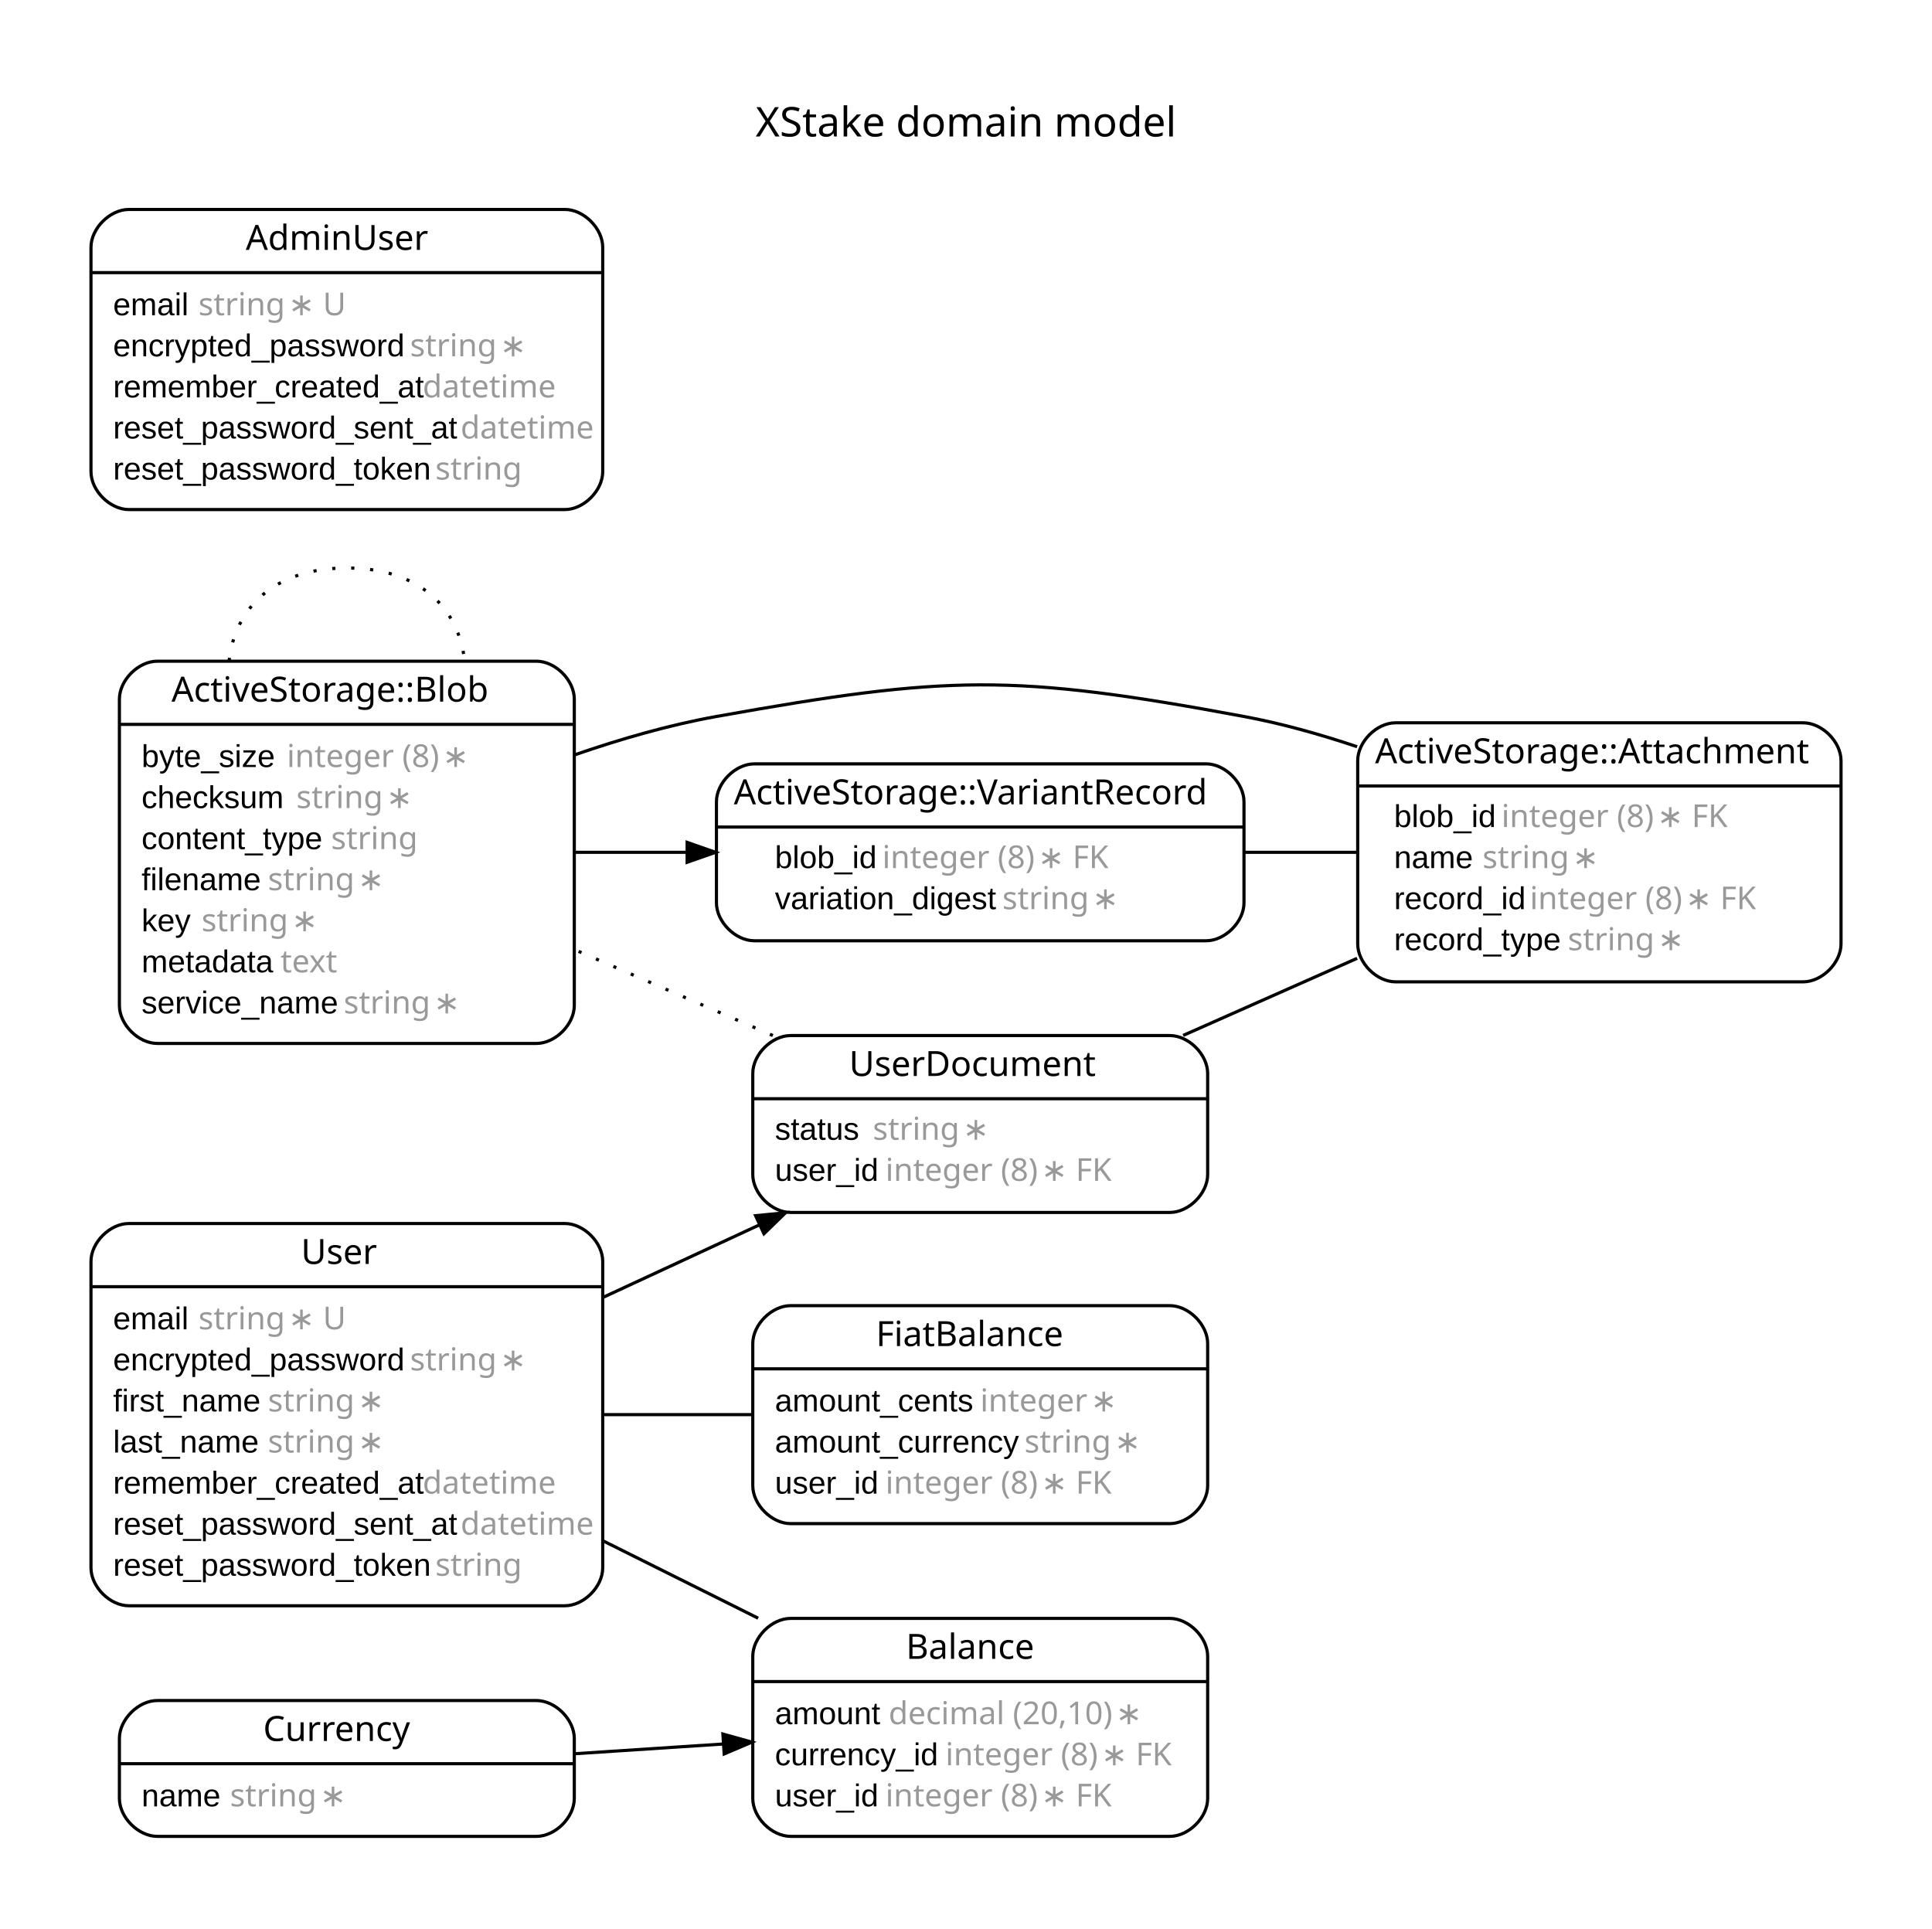
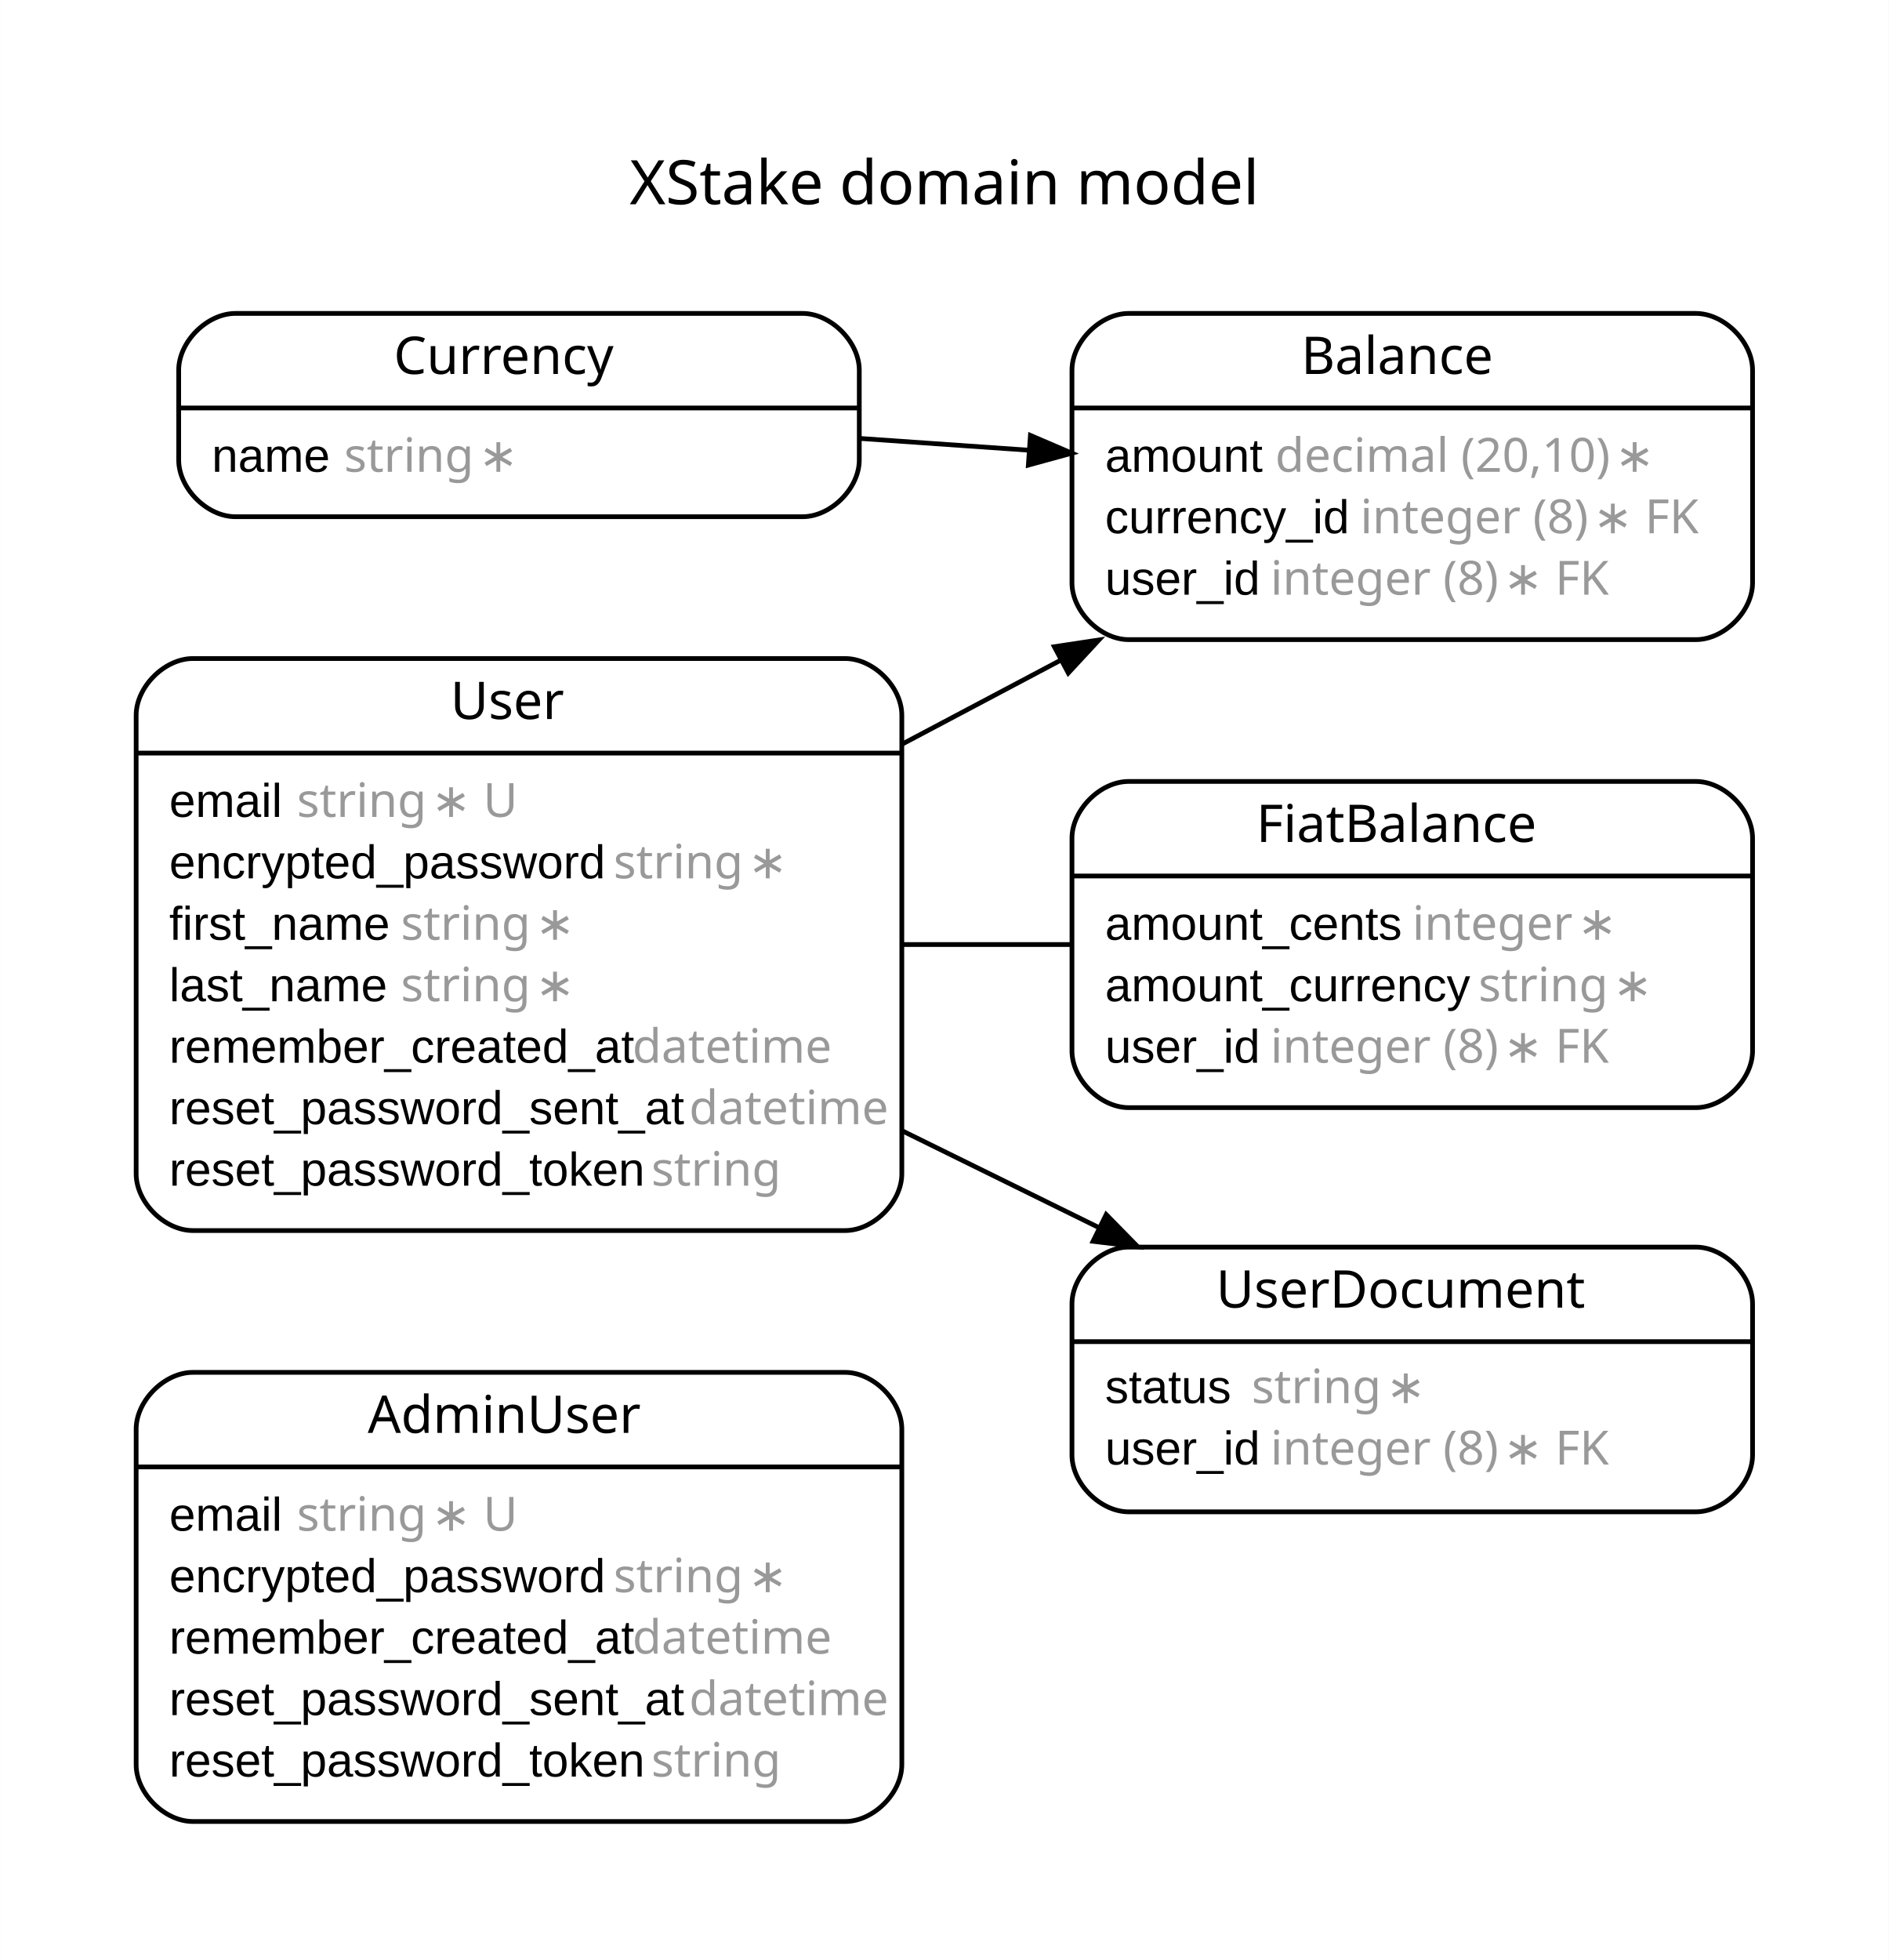
- <svg xmlns="http://www.w3.org/2000/svg" width="612pt" height="611pt" viewBox="0.00 0.00 611.60 610.60">
-   <g id="graph0" class="graph" transform="scale(1 1) rotate(0) translate(28.8 581.8)">
-     <polygon fill="white" stroke="transparent" points="-28.8,28.8 -28.8,-581.8 582.8,-581.8 582.8,28.8 -28.8,28.8" />
-     <text text-anchor="middle" x="277" y="-538.6" font-family="Arial Bold" font-size="13.00">XStake domain model</text>
+ <svg xmlns="http://www.w3.org/2000/svg" width="400pt" height="415pt" viewBox="0.00 0.00 399.60 414.60">
+   <g id="graph0" class="graph" transform="scale(1 1) rotate(0) translate(28.8 385.8)">
+     <polygon fill="white" stroke="transparent" points="-28.8,28.8 -28.8,-385.8 370.8,-385.8 370.8,28.8 -28.8,28.8" />
+     <text text-anchor="middle" x="171" y="-342.6" font-family="Arial Bold" font-size="13.00">XStake domain model</text>
    <g id="node1" class="node">
-       <path fill="none" stroke="black" d="M413,-271C413,-271 542,-271 542,-271 548,-271 554,-277 554,-283 554,-283 554,-341 554,-341 554,-347 548,-353 542,-353 542,-353 413,-353 413,-353 407,-353 401,-347 401,-341 401,-341 401,-283 401,-283 401,-277 407,-271 413,-271" />
-       <text text-anchor="start" x="406.5" y="-340.2" font-family="Arial Bold" font-size="11.00">ActiveStorage::Attachment</text>
-       <polyline fill="none" stroke="black" points="401,-333 554,-333 " />
-       <text text-anchor="start" x="412.5" y="-320" font-family="Arial" font-size="10.00">blob_id </text>
-       <text text-anchor="start" x="446.5" y="-320" font-family="Arial Italic" font-size="10.00" fill="#999999">integer (8) ∗ FK</text>
-       <text text-anchor="start" x="412.5" y="-307" font-family="Arial" font-size="10.00">name </text>
-       <text text-anchor="start" x="440.5" y="-307" font-family="Arial Italic" font-size="10.00" fill="#999999">string ∗</text>
-       <text text-anchor="start" x="412.5" y="-294" font-family="Arial" font-size="10.00">record_id </text>
-       <text text-anchor="start" x="455.5" y="-294" font-family="Arial Italic" font-size="10.00" fill="#999999">integer (8) ∗ FK</text>
-       <text text-anchor="start" x="412.5" y="-281" font-family="Arial" font-size="10.00">record_type </text>
-       <text text-anchor="start" x="467.5" y="-281" font-family="Arial Italic" font-size="10.00" fill="#999999">string ∗</text>
+       <path fill="none" stroke="black" d="M12,-0.5C12,-0.5 150,-0.5 150,-0.5 156,-0.5 162,-6.5 162,-12.5 162,-12.5 162,-83.5 162,-83.5 162,-89.5 156,-95.5 150,-95.5 150,-95.5 12,-95.5 12,-95.5 6,-95.5 0,-89.5 0,-83.5 0,-83.5 0,-12.5 0,-12.5 0,-6.5 6,-0.5 12,-0.5" />
+       <text text-anchor="start" x="49" y="-82.7" font-family="Arial Bold" font-size="11.00">AdminUser</text>
+       <polyline fill="none" stroke="black" points="0,-75.5 162,-75.5 " />
+       <text text-anchor="start" x="7" y="-62" font-family="Arial" font-size="10.00">email </text>
+       <text text-anchor="start" x="34" y="-62" font-family="Arial Italic" font-size="10.00" fill="#999999">string ∗ U</text>
+       <text text-anchor="start" x="7" y="-49" font-family="Arial" font-size="10.00">encrypted_password </text>
+       <text text-anchor="start" x="101" y="-49" font-family="Arial Italic" font-size="10.00" fill="#999999">string ∗</text>
+       <text text-anchor="start" x="7" y="-36" font-family="Arial" font-size="10.00">remember_created_at </text>
+       <text text-anchor="start" x="105" y="-36" font-family="Arial Italic" font-size="10.00" fill="#999999">datetime</text>
+       <text text-anchor="start" x="7" y="-23" font-family="Arial" font-size="10.00">reset_password_sent_at </text>
+       <text text-anchor="start" x="117" y="-23" font-family="Arial Italic" font-size="10.00" fill="#999999">datetime</text>
+       <text text-anchor="start" x="7" y="-10" font-family="Arial" font-size="10.00">reset_password_token </text>
+       <text text-anchor="start" x="109" y="-10" font-family="Arial Italic" font-size="10.00" fill="#999999">string</text>
    </g>
    <g id="node2" class="node">
-       <path fill="none" stroke="black" d="M21,-251.5C21,-251.5 141,-251.5 141,-251.5 147,-251.5 153,-257.5 153,-263.5 153,-263.5 153,-360.5 153,-360.5 153,-366.5 147,-372.5 141,-372.5 141,-372.5 21,-372.5 21,-372.5 15,-372.5 9,-366.5 9,-360.5 9,-360.5 9,-263.5 9,-263.5 9,-257.5 15,-251.5 21,-251.5" />
-       <text text-anchor="start" x="25.5" y="-359.7" font-family="Arial Bold" font-size="11.00">ActiveStorage::Blob</text>
-       <polyline fill="none" stroke="black" points="9,-352.5 153,-352.5 " />
-       <text text-anchor="start" x="16" y="-339" font-family="Arial" font-size="10.00">byte_size </text>
-       <text text-anchor="start" x="62" y="-339" font-family="Arial Italic" font-size="10.00" fill="#999999">integer (8) ∗</text>
-       <text text-anchor="start" x="16" y="-326" font-family="Arial" font-size="10.00">checksum </text>
-       <text text-anchor="start" x="65" y="-326" font-family="Arial Italic" font-size="10.00" fill="#999999">string ∗</text>
-       <text text-anchor="start" x="16" y="-313" font-family="Arial" font-size="10.00">content_type </text>
-       <text text-anchor="start" x="76" y="-313" font-family="Arial Italic" font-size="10.00" fill="#999999">string</text>
-       <text text-anchor="start" x="16" y="-300" font-family="Arial" font-size="10.00">filename </text>
-       <text text-anchor="start" x="56" y="-300" font-family="Arial Italic" font-size="10.00" fill="#999999">string ∗</text>
-       <text text-anchor="start" x="16" y="-287" font-family="Arial" font-size="10.00">key </text>
-       <text text-anchor="start" x="35" y="-287" font-family="Arial Italic" font-size="10.00" fill="#999999">string ∗</text>
-       <text text-anchor="start" x="16" y="-274" font-family="Arial" font-size="10.00">metadata </text>
-       <text text-anchor="start" x="60" y="-274" font-family="Arial Italic" font-size="10.00" fill="#999999">text</text>
-       <text text-anchor="start" x="16" y="-261" font-family="Arial" font-size="10.00">service_name </text>
-       <text text-anchor="start" x="80" y="-261" font-family="Arial Italic" font-size="10.00" fill="#999999">string ∗</text>
+       <path fill="none" stroke="black" d="M210,-250.5C210,-250.5 330,-250.5 330,-250.5 336,-250.5 342,-256.5 342,-262.5 342,-262.5 342,-307.5 342,-307.5 342,-313.5 336,-319.5 330,-319.5 330,-319.5 210,-319.5 210,-319.5 204,-319.5 198,-313.5 198,-307.5 198,-307.5 198,-262.5 198,-262.5 198,-256.5 204,-250.5 210,-250.5" />
+       <text text-anchor="start" x="246.5" y="-306.7" font-family="Arial Bold" font-size="11.00">Balance</text>
+       <polyline fill="none" stroke="black" points="198,-299.5 342,-299.5 " />
+       <text text-anchor="start" x="205" y="-286" font-family="Arial" font-size="10.00">amount </text>
+       <text text-anchor="start" x="241" y="-286" font-family="Arial Italic" font-size="10.00" fill="#999999">decimal (20,10) ∗</text>
+       <text text-anchor="start" x="205" y="-273" font-family="Arial" font-size="10.00">currency_id </text>
+       <text text-anchor="start" x="259" y="-273" font-family="Arial Italic" font-size="10.00" fill="#999999">integer (8) ∗ FK</text>
+       <text text-anchor="start" x="205" y="-260" font-family="Arial" font-size="10.00">user_id </text>
+       <text text-anchor="start" x="240" y="-260" font-family="Arial Italic" font-size="10.00" fill="#999999">integer (8) ∗ FK</text>
+     </g>
+     <g id="node3" class="node">
+       <path fill="none" stroke="black" d="M21,-276.5C21,-276.5 141,-276.5 141,-276.5 147,-276.5 153,-282.5 153,-288.5 153,-288.5 153,-307.5 153,-307.5 153,-313.5 147,-319.5 141,-319.5 141,-319.5 21,-319.5 21,-319.5 15,-319.5 9,-313.5 9,-307.5 9,-307.5 9,-288.5 9,-288.5 9,-282.5 15,-276.5 21,-276.5" />
+       <text text-anchor="start" x="54.5" y="-306.7" font-family="Arial Bold" font-size="11.00">Currency</text>
+       <polyline fill="none" stroke="black" points="9,-299.5 153,-299.5 " />
+       <text text-anchor="start" x="16" y="-286" font-family="Arial" font-size="10.00">name </text>
+       <text text-anchor="start" x="44" y="-286" font-family="Arial Italic" font-size="10.00" fill="#999999">string ∗</text>
    </g>
    <g id="edge4" class="edge">
-       <path fill="none" stroke="black" d="M153.29,-342.91C167.82,-347.93 183.2,-352.35 198,-355 271.06,-368.1 292.03,-368.58 365,-355 376.83,-352.8 389.02,-349.39 400.81,-345.43" />
-     </g>
-     <g id="edge10" class="edge">
-       <path fill="none" stroke="black" stroke-dasharray="1,5" d="M43.73,-372.57C45.53,-389.25 57.95,-402 81,-402 104.05,-402 116.47,-389.25 118.27,-372.57" />
-     </g>
-     <g id="node3" class="node">
-       <path fill="none" stroke="black" d="M210,-284C210,-284 353,-284 353,-284 359,-284 365,-290 365,-296 365,-296 365,-328 365,-328 365,-334 359,-340 353,-340 353,-340 210,-340 210,-340 204,-340 198,-334 198,-328 198,-328 198,-296 198,-296 198,-290 204,-284 210,-284" />
-       <text text-anchor="start" x="203.5" y="-327.2" font-family="Arial Bold" font-size="11.00">ActiveStorage::VariantRecord</text>
-       <polyline fill="none" stroke="black" points="198,-320 365,-320 " />
-       <text text-anchor="start" x="216.5" y="-307" font-family="Arial" font-size="10.00">blob_id </text>
-       <text text-anchor="start" x="250.5" y="-307" font-family="Arial Italic" font-size="10.00" fill="#999999">integer (8) ∗ FK</text>
-       <text text-anchor="start" x="216.5" y="-294" font-family="Arial" font-size="10.00">variation_digest </text>
-       <text text-anchor="start" x="288.5" y="-294" font-family="Arial Italic" font-size="10.00" fill="#999999">string ∗</text>
-     </g>
-     <g id="edge9" class="edge">
-       <path fill="none" stroke="black" d="M153.1,-312C164.63,-312 176.7,-312 188.64,-312" />
-       <polygon fill="black" stroke="black" points="188.72,-315.15 197.72,-312 188.72,-308.85 188.72,-315.15" />
-     </g>
-     <g id="edge5" class="edge">
-       <path fill="none" stroke="black" d="M365.05,-312C376.91,-312 389.07,-312 400.79,-312" />
+       <path fill="none" stroke="black" d="M153.23,-293.05C164.91,-292.24 177.08,-291.39 188.96,-290.56" />
+       <polygon fill="black" stroke="black" points="189.21,-293.7 197.97,-289.94 188.77,-287.42 189.21,-293.7" />
    </g>
    <g id="node4" class="node">
-       <path fill="none" stroke="black" d="M12,-420.5C12,-420.5 150,-420.5 150,-420.5 156,-420.5 162,-426.5 162,-432.5 162,-432.5 162,-503.5 162,-503.5 162,-509.5 156,-515.5 150,-515.5 150,-515.5 12,-515.5 12,-515.5 6,-515.5 0,-509.5 0,-503.5 0,-503.5 0,-432.5 0,-432.5 0,-426.5 6,-420.5 12,-420.5" />
-       <text text-anchor="start" x="49" y="-502.7" font-family="Arial Bold" font-size="11.00">AdminUser</text>
-       <polyline fill="none" stroke="black" points="0,-495.5 162,-495.5 " />
-       <text text-anchor="start" x="7" y="-482" font-family="Arial" font-size="10.00">email </text>
-       <text text-anchor="start" x="34" y="-482" font-family="Arial Italic" font-size="10.00" fill="#999999">string ∗ U</text>
-       <text text-anchor="start" x="7" y="-469" font-family="Arial" font-size="10.00">encrypted_password </text>
-       <text text-anchor="start" x="101" y="-469" font-family="Arial Italic" font-size="10.00" fill="#999999">string ∗</text>
-       <text text-anchor="start" x="7" y="-456" font-family="Arial" font-size="10.00">remember_created_at </text>
-       <text text-anchor="start" x="105" y="-456" font-family="Arial Italic" font-size="10.00" fill="#999999">datetime</text>
-       <text text-anchor="start" x="7" y="-443" font-family="Arial" font-size="10.00">reset_password_sent_at </text>
-       <text text-anchor="start" x="117" y="-443" font-family="Arial Italic" font-size="10.00" fill="#999999">datetime</text>
-       <text text-anchor="start" x="7" y="-430" font-family="Arial" font-size="10.00">reset_password_token </text>
-       <text text-anchor="start" x="109" y="-430" font-family="Arial Italic" font-size="10.00" fill="#999999">string</text>
+       <path fill="none" stroke="black" d="M210,-151.5C210,-151.5 330,-151.5 330,-151.5 336,-151.5 342,-157.5 342,-163.5 342,-163.5 342,-208.5 342,-208.5 342,-214.5 336,-220.5 330,-220.5 330,-220.5 210,-220.5 210,-220.5 204,-220.5 198,-214.5 198,-208.5 198,-208.5 198,-163.5 198,-163.5 198,-157.5 204,-151.5 210,-151.5" />
+       <text text-anchor="start" x="237" y="-207.7" font-family="Arial Bold" font-size="11.00">FiatBalance</text>
+       <polyline fill="none" stroke="black" points="198,-200.5 342,-200.5 " />
+       <text text-anchor="start" x="205" y="-187" font-family="Arial" font-size="10.00">amount_cents </text>
+       <text text-anchor="start" x="270" y="-187" font-family="Arial Italic" font-size="10.00" fill="#999999">integer ∗</text>
+       <text text-anchor="start" x="205" y="-174" font-family="Arial" font-size="10.00">amount_currency </text>
+       <text text-anchor="start" x="284" y="-174" font-family="Arial Italic" font-size="10.00" fill="#999999">string ∗</text>
+       <text text-anchor="start" x="205" y="-161" font-family="Arial" font-size="10.00">user_id </text>
+       <text text-anchor="start" x="240" y="-161" font-family="Arial Italic" font-size="10.00" fill="#999999">integer (8) ∗ FK</text>
    </g>
    <g id="node5" class="node">
-       <path fill="none" stroke="black" d="M221.5,-0.5C221.5,-0.5 341.5,-0.5 341.5,-0.5 347.5,-0.5 353.5,-6.5 353.5,-12.5 353.5,-12.5 353.5,-57.5 353.5,-57.5 353.5,-63.5 347.5,-69.5 341.5,-69.5 341.5,-69.5 221.5,-69.5 221.5,-69.5 215.5,-69.5 209.5,-63.5 209.5,-57.5 209.5,-57.5 209.5,-12.5 209.5,-12.5 209.5,-6.5 215.5,-0.5 221.5,-0.5" />
-       <text text-anchor="start" x="258" y="-56.7" font-family="Arial Bold" font-size="11.00">Balance</text>
-       <polyline fill="none" stroke="black" points="209.5,-49.5 353.5,-49.5 " />
-       <text text-anchor="start" x="216.5" y="-36" font-family="Arial" font-size="10.00">amount </text>
-       <text text-anchor="start" x="252.5" y="-36" font-family="Arial Italic" font-size="10.00" fill="#999999">decimal (20,10) ∗</text>
-       <text text-anchor="start" x="216.5" y="-23" font-family="Arial" font-size="10.00">currency_id </text>
-       <text text-anchor="start" x="270.5" y="-23" font-family="Arial Italic" font-size="10.00" fill="#999999">integer (8) ∗ FK</text>
-       <text text-anchor="start" x="216.5" y="-10" font-family="Arial" font-size="10.00">user_id </text>
-       <text text-anchor="start" x="251.5" y="-10" font-family="Arial Italic" font-size="10.00" fill="#999999">integer (8) ∗ FK</text>
+       <path fill="none" stroke="black" d="M12,-125.5C12,-125.5 150,-125.5 150,-125.5 156,-125.5 162,-131.5 162,-137.5 162,-137.5 162,-234.5 162,-234.5 162,-240.5 156,-246.5 150,-246.5 150,-246.5 12,-246.5 12,-246.5 6,-246.5 0,-240.5 0,-234.5 0,-234.5 0,-137.5 0,-137.5 0,-131.5 6,-125.5 12,-125.5" />
+       <text text-anchor="start" x="66.5" y="-233.7" font-family="Arial Bold" font-size="11.00">User</text>
+       <polyline fill="none" stroke="black" points="0,-226.5 162,-226.5 " />
+       <text text-anchor="start" x="7" y="-213" font-family="Arial" font-size="10.00">email </text>
+       <text text-anchor="start" x="34" y="-213" font-family="Arial Italic" font-size="10.00" fill="#999999">string ∗ U</text>
+       <text text-anchor="start" x="7" y="-200" font-family="Arial" font-size="10.00">encrypted_password </text>
+       <text text-anchor="start" x="101" y="-200" font-family="Arial Italic" font-size="10.00" fill="#999999">string ∗</text>
+       <text text-anchor="start" x="7" y="-187" font-family="Arial" font-size="10.00">first_name </text>
+       <text text-anchor="start" x="56" y="-187" font-family="Arial Italic" font-size="10.00" fill="#999999">string ∗</text>
+       <text text-anchor="start" x="7" y="-174" font-family="Arial" font-size="10.00">last_name </text>
+       <text text-anchor="start" x="56" y="-174" font-family="Arial Italic" font-size="10.00" fill="#999999">string ∗</text>
+       <text text-anchor="start" x="7" y="-161" font-family="Arial" font-size="10.00">remember_created_at </text>
+       <text text-anchor="start" x="105" y="-161" font-family="Arial Italic" font-size="10.00" fill="#999999">datetime</text>
+       <text text-anchor="start" x="7" y="-148" font-family="Arial" font-size="10.00">reset_password_sent_at </text>
+       <text text-anchor="start" x="117" y="-148" font-family="Arial Italic" font-size="10.00" fill="#999999">datetime</text>
+       <text text-anchor="start" x="7" y="-135" font-family="Arial" font-size="10.00">reset_password_token </text>
+       <text text-anchor="start" x="109" y="-135" font-family="Arial Italic" font-size="10.00" fill="#999999">string</text>
+     </g>
+     <g id="edge2" class="edge">
+       <path fill="none" stroke="black" d="M162.12,-228.42C173.29,-234.33 184.71,-240.38 195.75,-246.22" />
+       <polygon fill="black" stroke="black" points="194.27,-249 203.7,-250.43 197.22,-243.44 194.27,-249" />
+     </g>
+     <g id="edge3" class="edge">
+       <path fill="none" stroke="black" d="M162.12,-186C174.01,-186 186.21,-186 197.9,-186" />
    </g>
    <g id="node6" class="node">
-       <path fill="none" stroke="black" d="M21,-0.5C21,-0.5 141,-0.5 141,-0.5 147,-0.5 153,-6.5 153,-12.5 153,-12.5 153,-31.5 153,-31.5 153,-37.5 147,-43.5 141,-43.5 141,-43.5 21,-43.5 21,-43.5 15,-43.5 9,-37.5 9,-31.5 9,-31.5 9,-12.5 9,-12.5 9,-6.5 15,-0.5 21,-0.5" />
-       <text text-anchor="start" x="54.5" y="-30.7" font-family="Arial Bold" font-size="11.00">Currency</text>
-       <polyline fill="none" stroke="black" points="9,-23.5 153,-23.5 " />
-       <text text-anchor="start" x="16" y="-10" font-family="Arial" font-size="10.00">name </text>
-       <text text-anchor="start" x="44" y="-10" font-family="Arial Italic" font-size="10.00" fill="#999999">string ∗</text>
-     </g>
-     <g id="edge8" class="edge">
-       <path fill="none" stroke="black" d="M153.1,-26.66C168.35,-27.66 184.57,-28.72 200.14,-29.74" />
-       <polygon fill="black" stroke="black" points="200.04,-32.89 209.23,-30.33 200.45,-26.6 200.04,-32.89" />
-     </g>
-     <g id="node7" class="node">
-       <path fill="none" stroke="black" d="M221.5,-99.5C221.5,-99.5 341.5,-99.5 341.5,-99.5 347.5,-99.5 353.5,-105.5 353.5,-111.5 353.5,-111.5 353.5,-156.5 353.5,-156.5 353.5,-162.5 347.5,-168.5 341.5,-168.5 341.5,-168.5 221.5,-168.5 221.5,-168.5 215.5,-168.5 209.5,-162.5 209.5,-156.5 209.5,-156.5 209.5,-111.5 209.5,-111.5 209.5,-105.5 215.5,-99.5 221.5,-99.5" />
-       <text text-anchor="start" x="248.5" y="-155.7" font-family="Arial Bold" font-size="11.00">FiatBalance</text>
-       <polyline fill="none" stroke="black" points="209.5,-148.5 353.5,-148.5 " />
-       <text text-anchor="start" x="216.5" y="-135" font-family="Arial" font-size="10.00">amount_cents </text>
-       <text text-anchor="start" x="281.5" y="-135" font-family="Arial Italic" font-size="10.00" fill="#999999">integer ∗</text>
-       <text text-anchor="start" x="216.5" y="-122" font-family="Arial" font-size="10.00">amount_currency </text>
-       <text text-anchor="start" x="295.5" y="-122" font-family="Arial Italic" font-size="10.00" fill="#999999">string ∗</text>
-       <text text-anchor="start" x="216.5" y="-109" font-family="Arial" font-size="10.00">user_id </text>
-       <text text-anchor="start" x="251.5" y="-109" font-family="Arial Italic" font-size="10.00" fill="#999999">integer (8) ∗ FK</text>
-     </g>
-     <g id="node8" class="node">
-       <path fill="none" stroke="black" d="M12,-73.5C12,-73.5 150,-73.5 150,-73.5 156,-73.5 162,-79.5 162,-85.5 162,-85.5 162,-182.5 162,-182.5 162,-188.5 156,-194.5 150,-194.5 150,-194.5 12,-194.5 12,-194.5 6,-194.5 0,-188.5 0,-182.5 0,-182.5 0,-85.5 0,-85.5 0,-79.5 6,-73.5 12,-73.5" />
-       <text text-anchor="start" x="66.5" y="-181.7" font-family="Arial Bold" font-size="11.00">User</text>
-       <polyline fill="none" stroke="black" points="0,-174.5 162,-174.5 " />
-       <text text-anchor="start" x="7" y="-161" font-family="Arial" font-size="10.00">email </text>
-       <text text-anchor="start" x="34" y="-161" font-family="Arial Italic" font-size="10.00" fill="#999999">string ∗ U</text>
-       <text text-anchor="start" x="7" y="-148" font-family="Arial" font-size="10.00">encrypted_password </text>
-       <text text-anchor="start" x="101" y="-148" font-family="Arial Italic" font-size="10.00" fill="#999999">string ∗</text>
-       <text text-anchor="start" x="7" y="-135" font-family="Arial" font-size="10.00">first_name </text>
-       <text text-anchor="start" x="56" y="-135" font-family="Arial Italic" font-size="10.00" fill="#999999">string ∗</text>
-       <text text-anchor="start" x="7" y="-122" font-family="Arial" font-size="10.00">last_name </text>
-       <text text-anchor="start" x="56" y="-122" font-family="Arial Italic" font-size="10.00" fill="#999999">string ∗</text>
-       <text text-anchor="start" x="7" y="-109" font-family="Arial" font-size="10.00">remember_created_at </text>
-       <text text-anchor="start" x="105" y="-109" font-family="Arial Italic" font-size="10.00" fill="#999999">datetime</text>
-       <text text-anchor="start" x="7" y="-96" font-family="Arial" font-size="10.00">reset_password_sent_at </text>
-       <text text-anchor="start" x="117" y="-96" font-family="Arial Italic" font-size="10.00" fill="#999999">datetime</text>
-       <text text-anchor="start" x="7" y="-83" font-family="Arial" font-size="10.00">reset_password_token </text>
-       <text text-anchor="start" x="109" y="-83" font-family="Arial Italic" font-size="10.00" fill="#999999">string</text>
-     </g>
-     <g id="edge2" class="edge">
-       <path fill="none" stroke="black" d="M162.17,-94.02C178.41,-85.91 195.37,-77.46 211.2,-69.56" />
-     </g>
-     <g id="edge3" class="edge">
-       <path fill="none" stroke="black" d="M162.17,-134C177.77,-134 194.02,-134 209.31,-134" />
-     </g>
-     <g id="node9" class="node">
-       <path fill="none" stroke="black" d="M221.5,-198C221.5,-198 341.5,-198 341.5,-198 347.5,-198 353.5,-204 353.5,-210 353.5,-210 353.5,-242 353.5,-242 353.5,-248 347.5,-254 341.5,-254 341.5,-254 221.5,-254 221.5,-254 215.5,-254 209.5,-248 209.5,-242 209.5,-242 209.5,-210 209.5,-210 209.5,-204 215.5,-198 221.5,-198" />
-       <text text-anchor="start" x="240" y="-241.2" font-family="Arial Bold" font-size="11.00">UserDocument</text>
-       <polyline fill="none" stroke="black" points="209.5,-234 353.5,-234 " />
-       <text text-anchor="start" x="216.5" y="-221" font-family="Arial" font-size="10.00">status </text>
-       <text text-anchor="start" x="247.5" y="-221" font-family="Arial Italic" font-size="10.00" fill="#999999">string ∗</text>
-       <text text-anchor="start" x="216.5" y="-208" font-family="Arial" font-size="10.00">user_id </text>
-       <text text-anchor="start" x="251.5" y="-208" font-family="Arial Italic" font-size="10.00" fill="#999999">integer (8) ∗ FK</text>
+       <path fill="none" stroke="black" d="M210,-66C210,-66 330,-66 330,-66 336,-66 342,-72 342,-78 342,-78 342,-110 342,-110 342,-116 336,-122 330,-122 330,-122 210,-122 210,-122 204,-122 198,-116 198,-110 198,-110 198,-78 198,-78 198,-72 204,-66 210,-66" />
+       <text text-anchor="start" x="228.5" y="-109.2" font-family="Arial Bold" font-size="11.00">UserDocument</text>
+       <polyline fill="none" stroke="black" points="198,-102 342,-102 " />
+       <text text-anchor="start" x="205" y="-89" font-family="Arial" font-size="10.00">status </text>
+       <text text-anchor="start" x="236" y="-89" font-family="Arial Italic" font-size="10.00" fill="#999999">string ∗</text>
+       <text text-anchor="start" x="205" y="-76" font-family="Arial" font-size="10.00">user_id </text>
+       <text text-anchor="start" x="240" y="-76" font-family="Arial Italic" font-size="10.00" fill="#999999">integer (8) ∗ FK</text>
    </g>
    <g id="edge1" class="edge">
-       <path fill="none" stroke="black" d="M162.17,-171.15C178.57,-178.76 195.69,-186.69 211.65,-194.09" />
-       <polygon fill="black" stroke="black" points="210.39,-196.98 219.88,-197.91 213.04,-191.26 210.39,-196.98" />
-     </g>
-     <g id="edge6" class="edge">
-       <path fill="none" stroke="black" d="M345.75,-254.04C363.34,-261.83 382.61,-270.38 400.82,-278.45" />
-     </g>
-     <g id="edge7" class="edge">
-       <path fill="none" stroke="black" stroke-dasharray="1,5" d="M215.84,-254.01C195.78,-262.7 173.57,-272.33 153.1,-281.19" />
+       <path fill="none" stroke="black" d="M162.12,-146.58C175.99,-139.76 190.27,-132.73 203.69,-126.13" />
+       <polygon fill="black" stroke="black" points="205.24,-128.88 211.92,-122.08 202.46,-123.23 205.24,-128.88" />
    </g>
  </g>
</svg>
